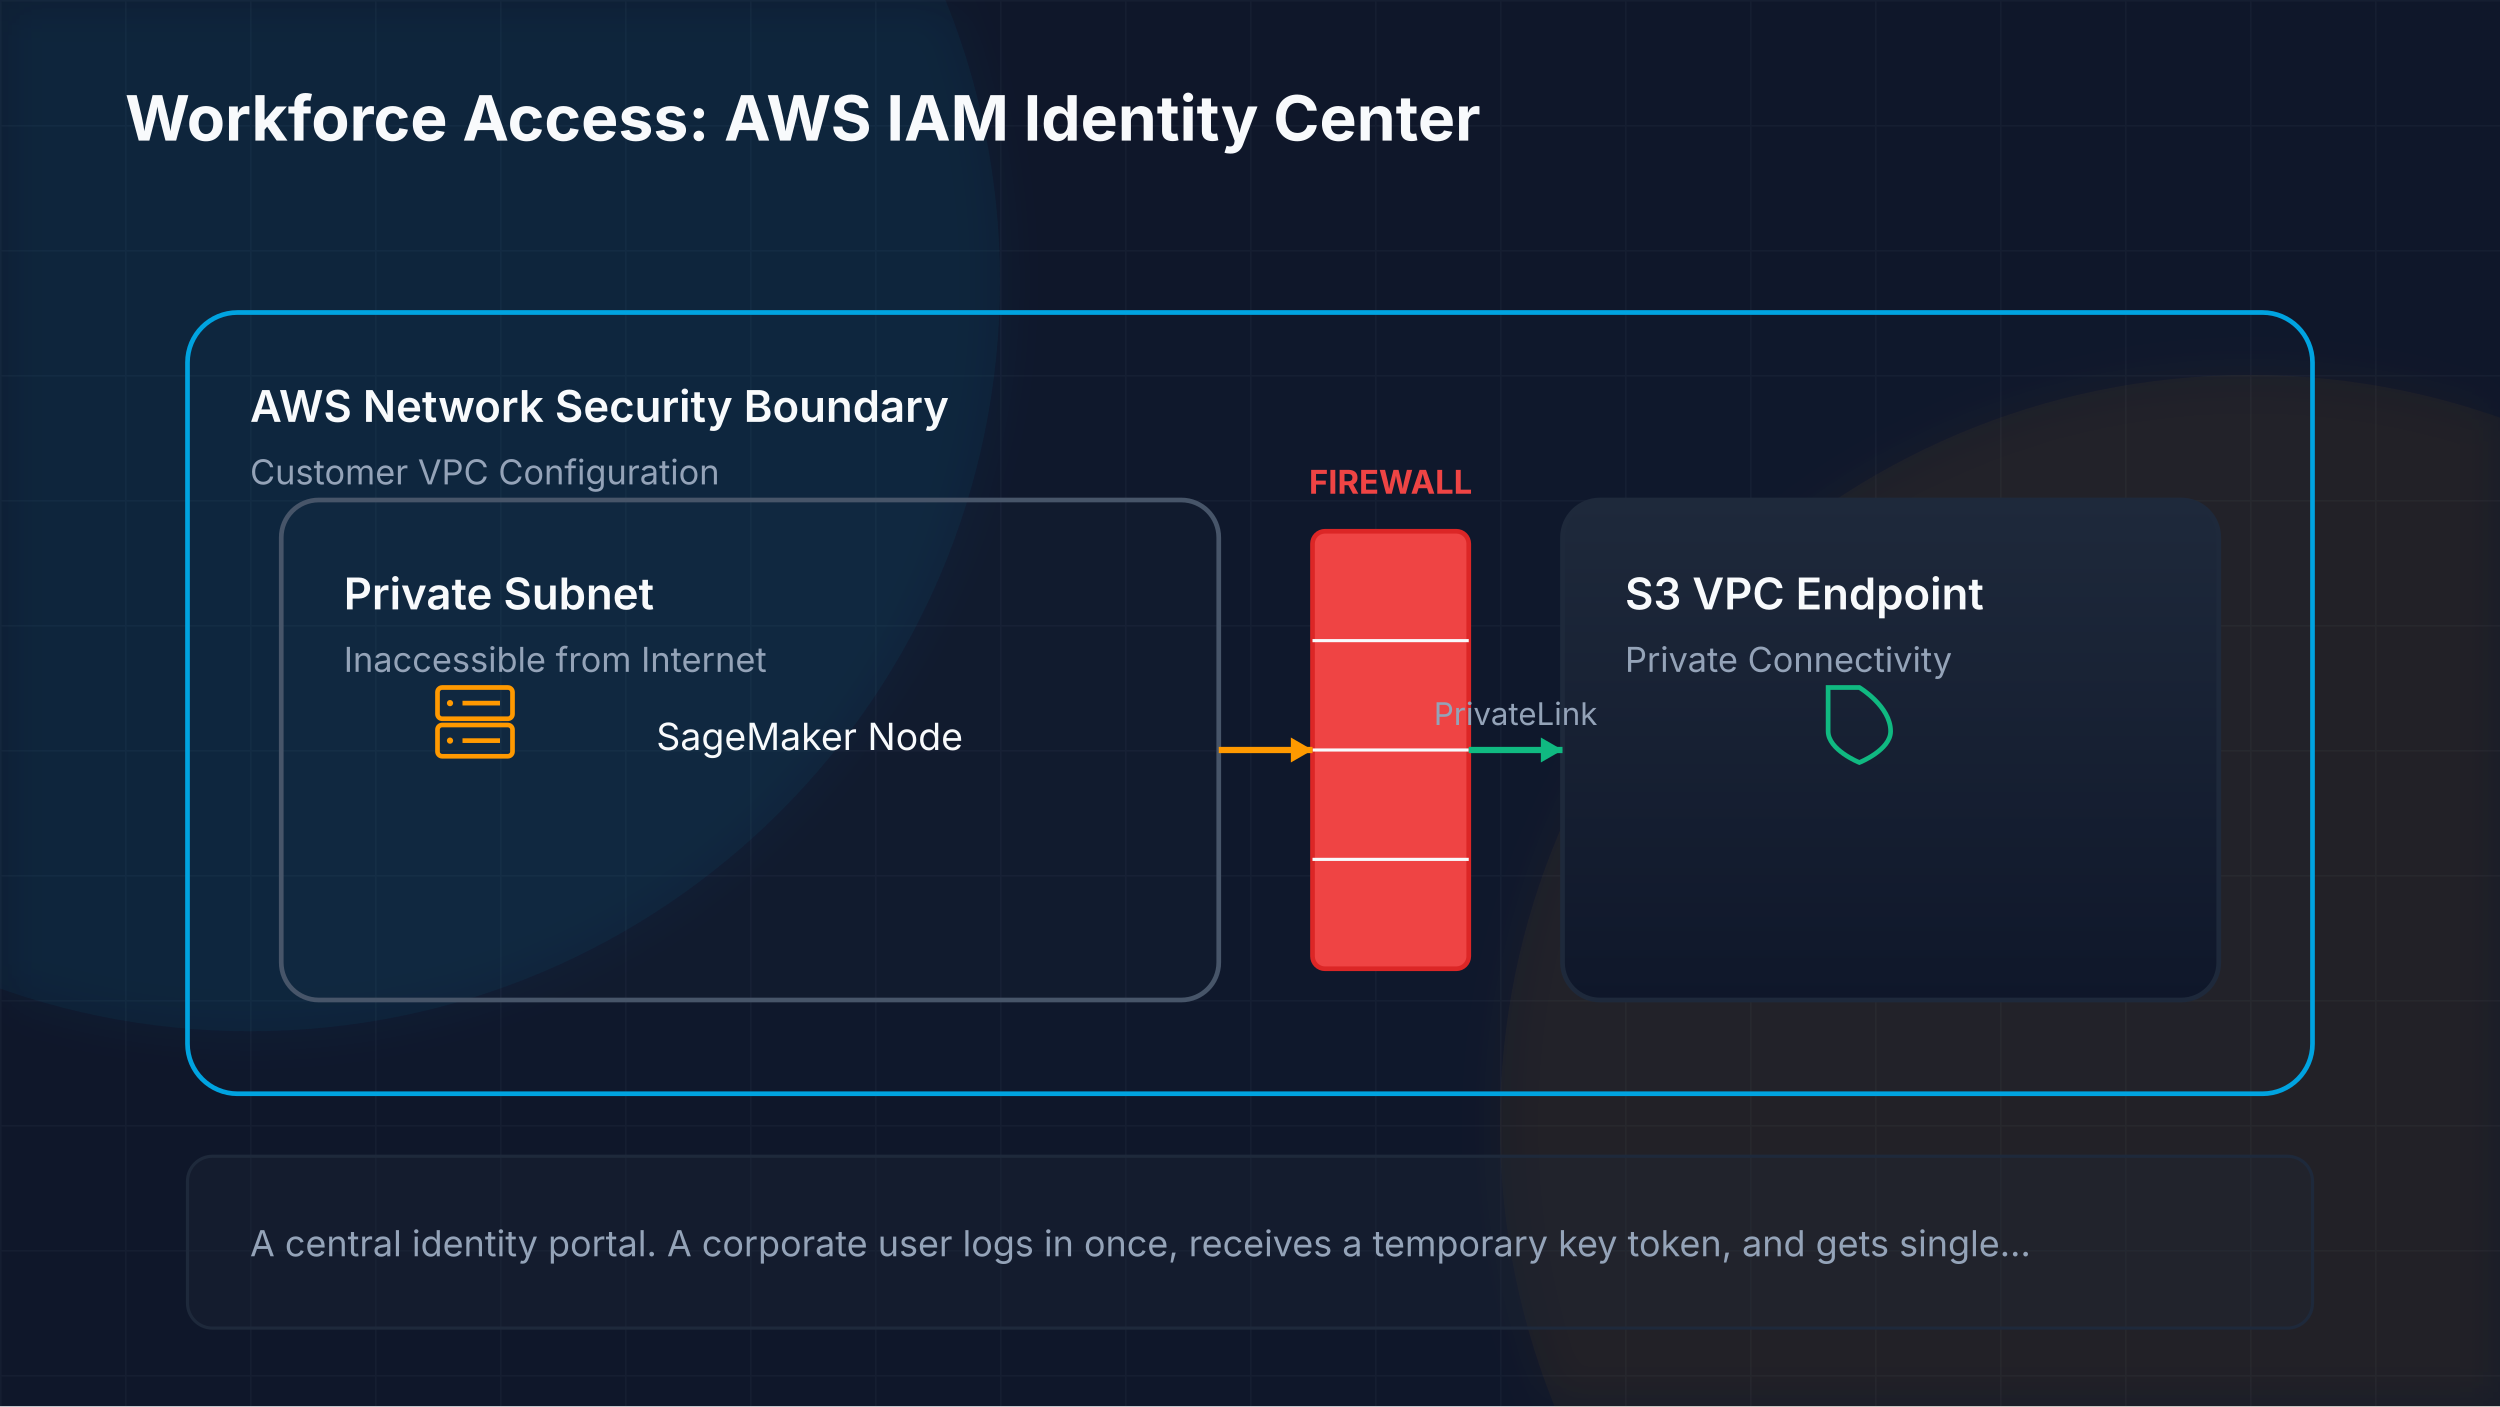
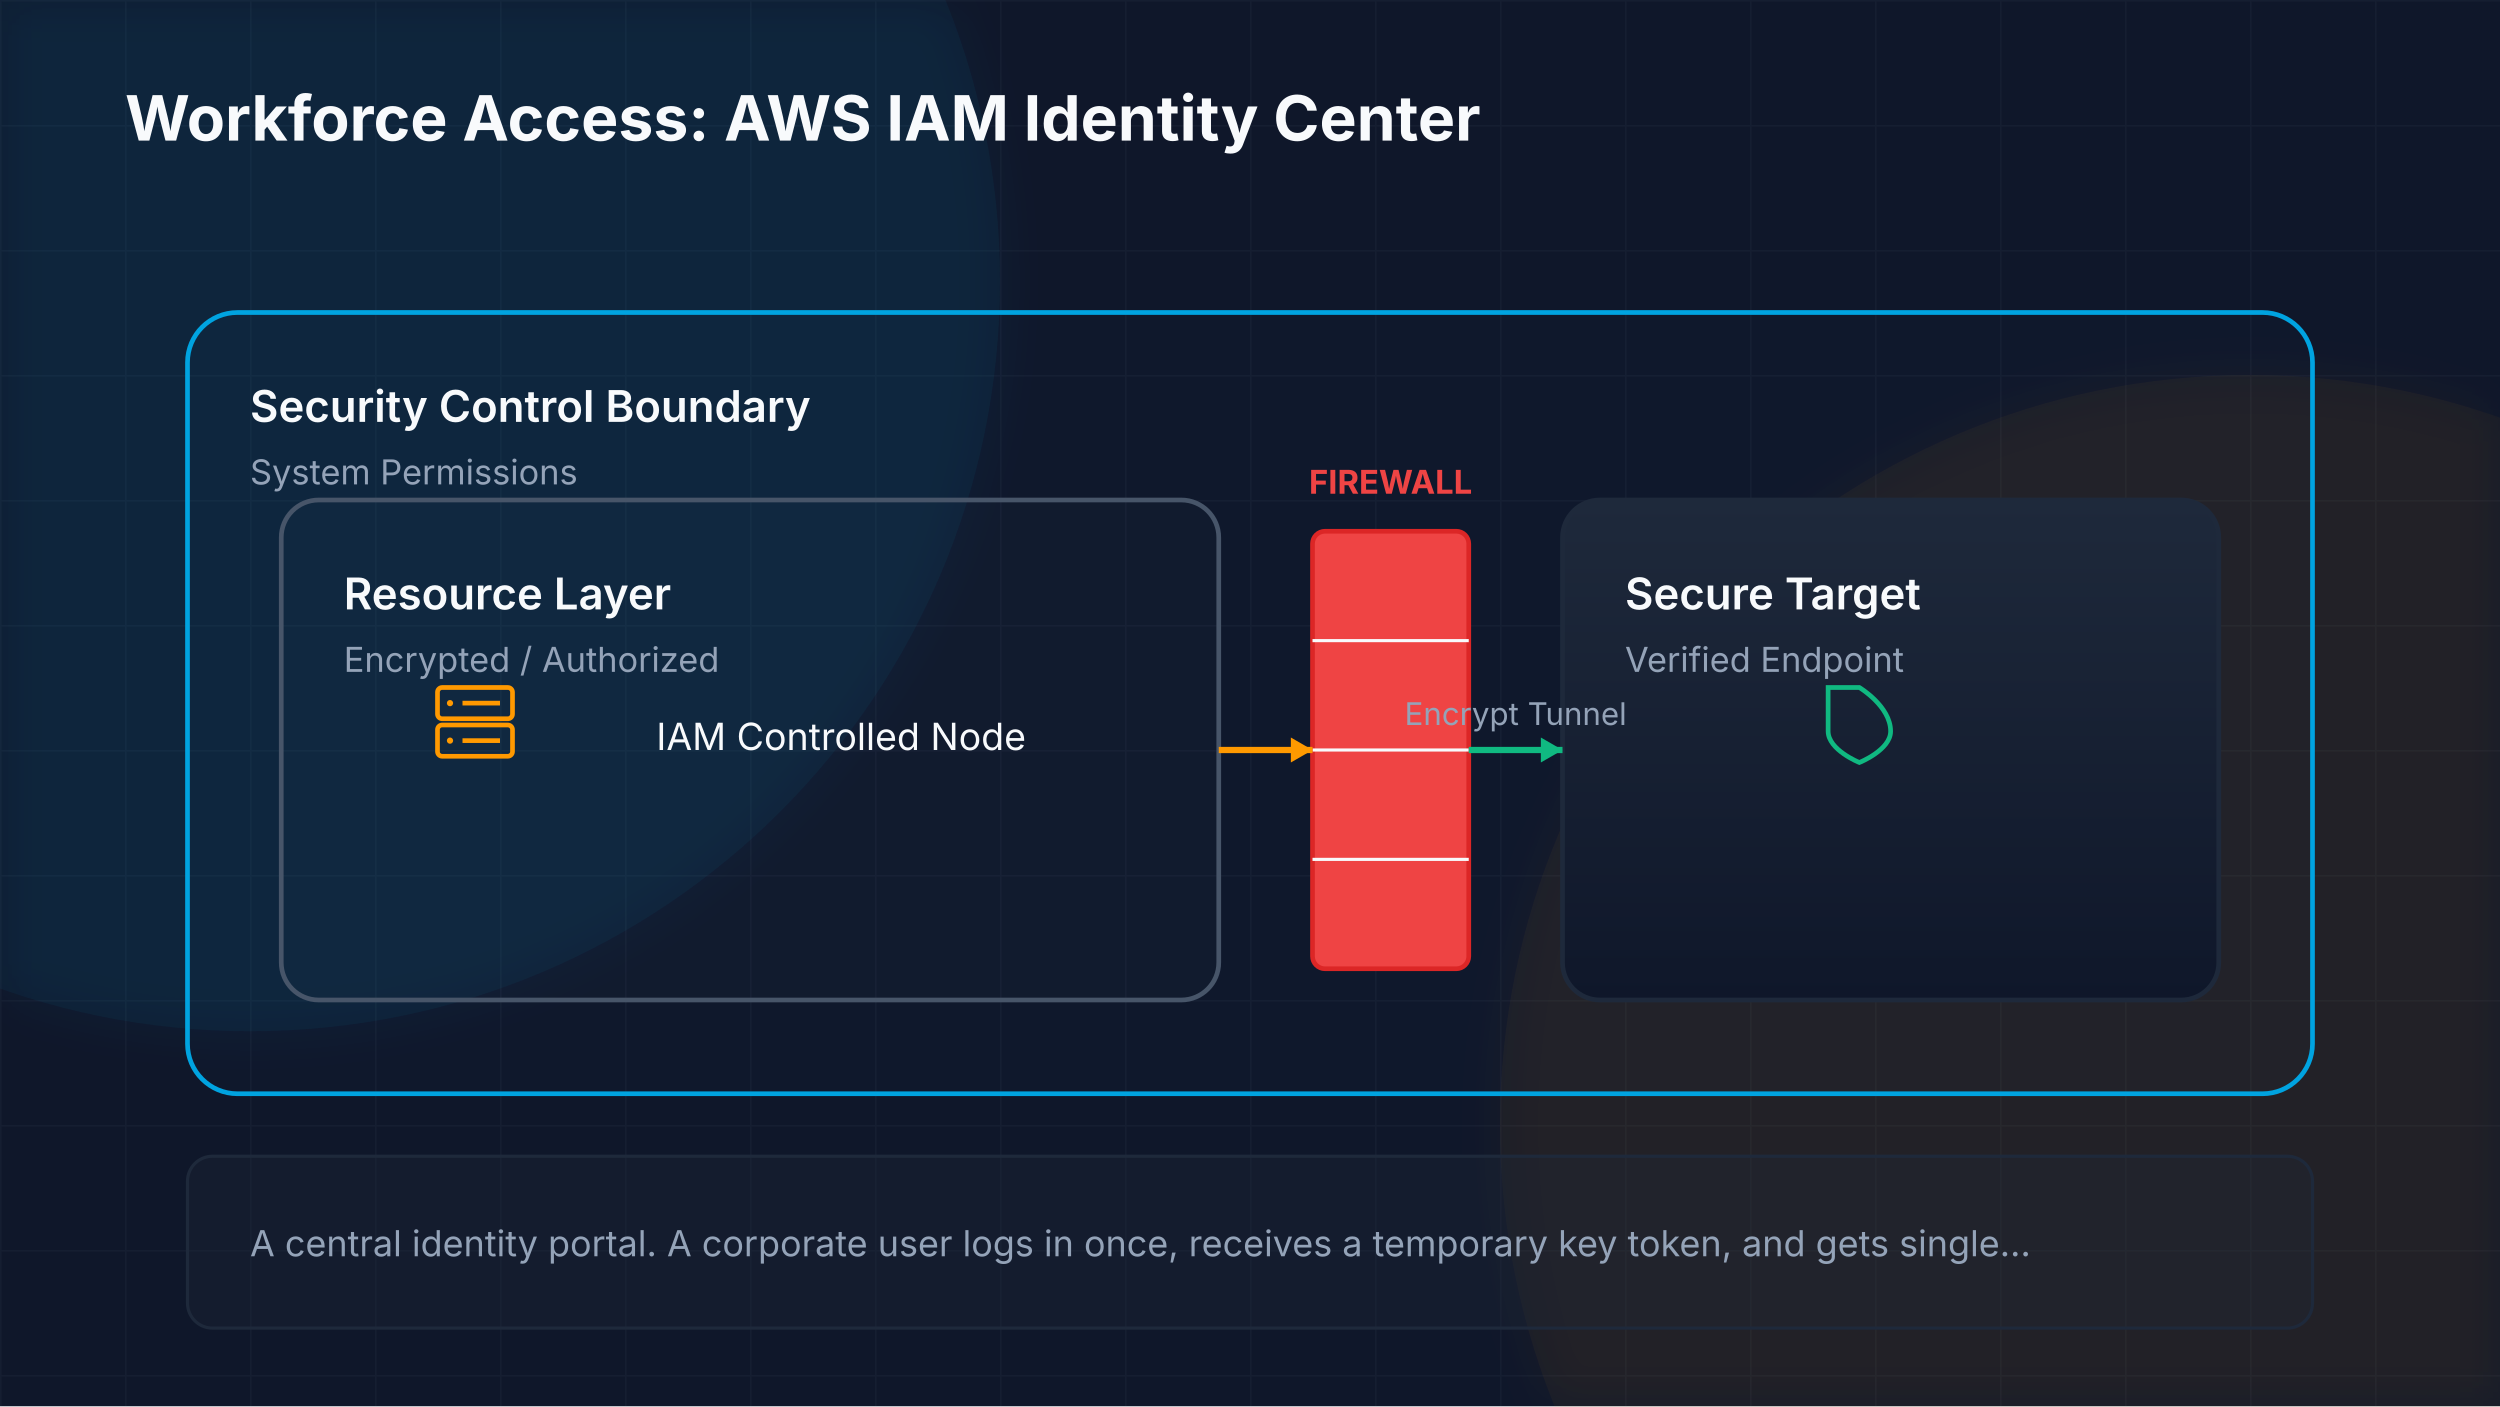
<svg xmlns="http://www.w3.org/2000/svg" viewBox="0 0 800 450" width="100%" height="100%">
  <defs>
    <linearGradient id="aws-orange" x1="0%" y1="0%" x2="100%" y2="100%">
      <stop offset="0%" stop-color="#FF9900" />
      <stop offset="100%" stop-color="#FFC400" />
    </linearGradient>
    <linearGradient id="cloud-blue" x1="0%" y1="0%" x2="100%" y2="100%">
      <stop offset="0%" stop-color="#00A3E0" />
      <stop offset="100%" stop-color="#1D70B8" />
    </linearGradient>
    <linearGradient id="success-green" x1="0%" y1="0%" x2="100%" y2="100%">
      <stop offset="0%" stop-color="#10B981" />
      <stop offset="100%" stop-color="#059669" />
    </linearGradient>
    <linearGradient id="alert-red" x1="0%" y1="0%" x2="100%" y2="100%">
      <stop offset="0%" stop-color="#EF4444" />
      <stop offset="100%" stop-color="#DC2626" />
    </linearGradient>
    <linearGradient id="warning-gold" x1="0%" y1="0%" x2="100%" y2="100%">
      <stop offset="0%" stop-color="#F59E0B" />
      <stop offset="100%" stop-color="#D97706" />
    </linearGradient>
    <linearGradient id="dark-card" x1="0%" y1="0%" x2="0%" y2="100%">
      <stop offset="0%" stop-color="#1E293B" />
      <stop offset="100%" stop-color="#0F172A" />
    </linearGradient>
    <linearGradient id="purple-glow" x1="0%" y1="0%" x2="100%" y2="100%">
      <stop offset="0%" stop-color="#8B5CF6" />
      <stop offset="100%" stop-color="#6D28D9" />
    </linearGradient>
    <filter id="glow-orange" x="-20%" y="-20%" width="140%" height="140%">
      <feGaussianBlur stdDeviation="8" result="blur" />
      <feComposite in="SourceGraphic" in2="blur" operator="over" />
    </filter>
    <filter id="glow-blue" x="-20%" y="-20%" width="140%" height="140%">
      <feGaussianBlur stdDeviation="8" result="blur" />
      <feComposite in="SourceGraphic" in2="blur" operator="over" />
    </filter>
    <pattern id="grid" width="40" height="40" patternUnits="userSpaceOnUse">
      <path d="M 40 0 L 0 0 0 40" fill="none" stroke="rgba(148, 163, 184, 0.05)" stroke-width="1" />
    </pattern>
  </defs>
  <rect width="800" height="450" fill="#0F172A" />
  <rect width="800" height="450" fill="url(#grid)" />
  <circle cx="80.0" cy="90.0" r="240.0" fill="rgba(0, 163, 224, 0.05)" filter="url(#glow-blue)" />
  <circle cx="720.0" cy="360.0" r="240.0" fill="rgba(255, 153, 0, 0.04)" filter="url(#glow-orange)" />
  <text x="40" y="45" font-family="Inter, system-ui, sans-serif" font-size="20" font-weight="700" fill="#F8FAFC">Workforce Access: AWS IAM Identity Center</text>
  <rect x="60" y="100" width="680" height="250" rx="16" fill="rgba(0,163,224,0.01)" stroke="#00A3E0" stroke-width="1.5" />
-   <text x="80" y="135" font-family="Inter, system-ui, sans-serif" font-size="14" font-weight="600" fill="#F8FAFC">AWS Network Security Boundary</text>
-   <text x="80" y="155" font-family="Inter, system-ui, sans-serif" font-size="11" fill="#94A3B8">Customer VPC Configuration</text>
+   <text x="80" y="135" font-family="Inter, system-ui, sans-serif" font-size="14" font-weight="600" fill="#F8FAFC">Security Control Boundary</text>
+   <text x="80" y="155" font-family="Inter, system-ui, sans-serif" font-size="11" fill="#94A3B8">System Permissions</text>
  <rect x="90" y="160" width="300" height="160" rx="12" fill="rgba(148,163,184,0.02)" stroke="#475569" stroke-width="1.5" />
-   <text x="110" y="195" font-family="Inter, system-ui, sans-serif" font-size="14" font-weight="600" fill="#F8FAFC">Private Subnet</text>
-   <text x="110" y="215" font-family="Inter, system-ui, sans-serif" font-size="11" fill="#94A3B8">Inaccessible from Internet</text>
+   <text x="110" y="195" font-family="Inter, system-ui, sans-serif" font-size="14" font-weight="600" fill="#F8FAFC">Resource Layer</text>
+   <text x="110" y="215" font-family="Inter, system-ui, sans-serif" font-size="11" fill="#94A3B8">Encrypted / Authorized</text>
  <g transform="translate(140,220)">
    <rect x="0" y="0" width="24" height="10" rx="1.5" fill="none" stroke="#FF9900" stroke-width="1.5" />
    <circle cx="4" cy="5" r="1" fill="#FF9900" />
    <line x1="8" y1="5" x2="20" y2="5" stroke="#FF9900" stroke-width="1.5" />
    <rect x="0" y="12" width="24" height="10" rx="1.5" fill="none" stroke="#FF9900" stroke-width="1.5" />
    <circle cx="4" cy="17" r="1" fill="#FF9900" />
    <line x1="8" y1="17" x2="20" y2="17" stroke="#FF9900" stroke-width="1.5" />
  </g>
-   <text x="210" y="240" font-family="Inter" font-size="12" fill="#F8FAFC">SageMaker Node</text>
+   <text x="210" y="240" font-family="Inter" font-size="12" fill="#F8FAFC">IAM Controlled Node</text>
  <g transform="translate(420, 170)">
    <rect width="50" height="140" rx="4" fill="#EF4444" stroke="#DC2626" stroke-width="1.5" />
    <line x1="0" y1="35" x2="50" y2="35" stroke="#F8FAFC" stroke-width="1" />
    <line x1="0" y1="70" x2="50" y2="70" stroke="#F8FAFC" stroke-width="1" />
    <line x1="0" y1="105" x2="50" y2="105" stroke="#F8FAFC" stroke-width="1" />
    <text x="25" y="-12" font-family="Inter" font-size="10.5" fill="#EF4444" font-weight="700" text-anchor="middle">FIREWALL</text>
  </g>
  <rect x="500" y="160" width="210" height="160" rx="12" fill="url(#dark-card)" stroke="#1E293B" stroke-width="1.5" />
-   <text x="520" y="195" font-family="Inter, system-ui, sans-serif" font-size="14" font-weight="600" fill="#F8FAFC">S3 VPC Endpoint</text>
-   <text x="520" y="215" font-family="Inter, system-ui, sans-serif" font-size="11" fill="#94A3B8">Private Connectivity</text>
+   <text x="520" y="195" font-family="Inter, system-ui, sans-serif" font-size="14" font-weight="600" fill="#F8FAFC">Secure Target</text>
+   <text x="520" y="215" font-family="Inter, system-ui, sans-serif" font-size="11" fill="#94A3B8">Verified Endpoint</text>
  <g transform="translate(585,220)">
    <path d="M 0 0 L 10 0 C 10 0, 20 6, 20 14 C 20 20, 10 24, 10 24 C 10 24, 0 20, 0 14 Z" fill="none" stroke="#10B981" stroke-width="1.5" />
  </g>
  <line x1="390" y1="240" x2="420" y2="240" stroke="#FF9900" stroke-width="2" />
  <path d="M 420 240 L 413.072 244.0 L 413.072 236.0 Z" fill="#FF9900" />
  <line x1="470" y1="240" x2="500" y2="240" stroke="#10B981" stroke-width="2" />
  <path d="M 500 240 L 493.072 244.0 L 493.072 236.0 Z" fill="#10B981" />
-   <text x="485.0" y="232.0" font-family="Inter, system-ui, sans-serif" font-size="10" fill="#94A3B8" text-anchor="middle">PrivateLink</text>
+   <text x="485.0" y="232.0" font-family="Inter, system-ui, sans-serif" font-size="10" fill="#94A3B8" text-anchor="middle">Encrypt Tunnel</text>
  <rect x="60" y="370" width="680" height="55" rx="8" fill="rgba(30,41,59,0.3)" stroke="#1E293B" stroke-width="1" />
  <text x="80" y="402" font-family="Inter" font-size="11.5" fill="#94A3B8">A central identity portal. A corporate user logs in once, receives a temporary key token, and gets single...</text>
</svg>
